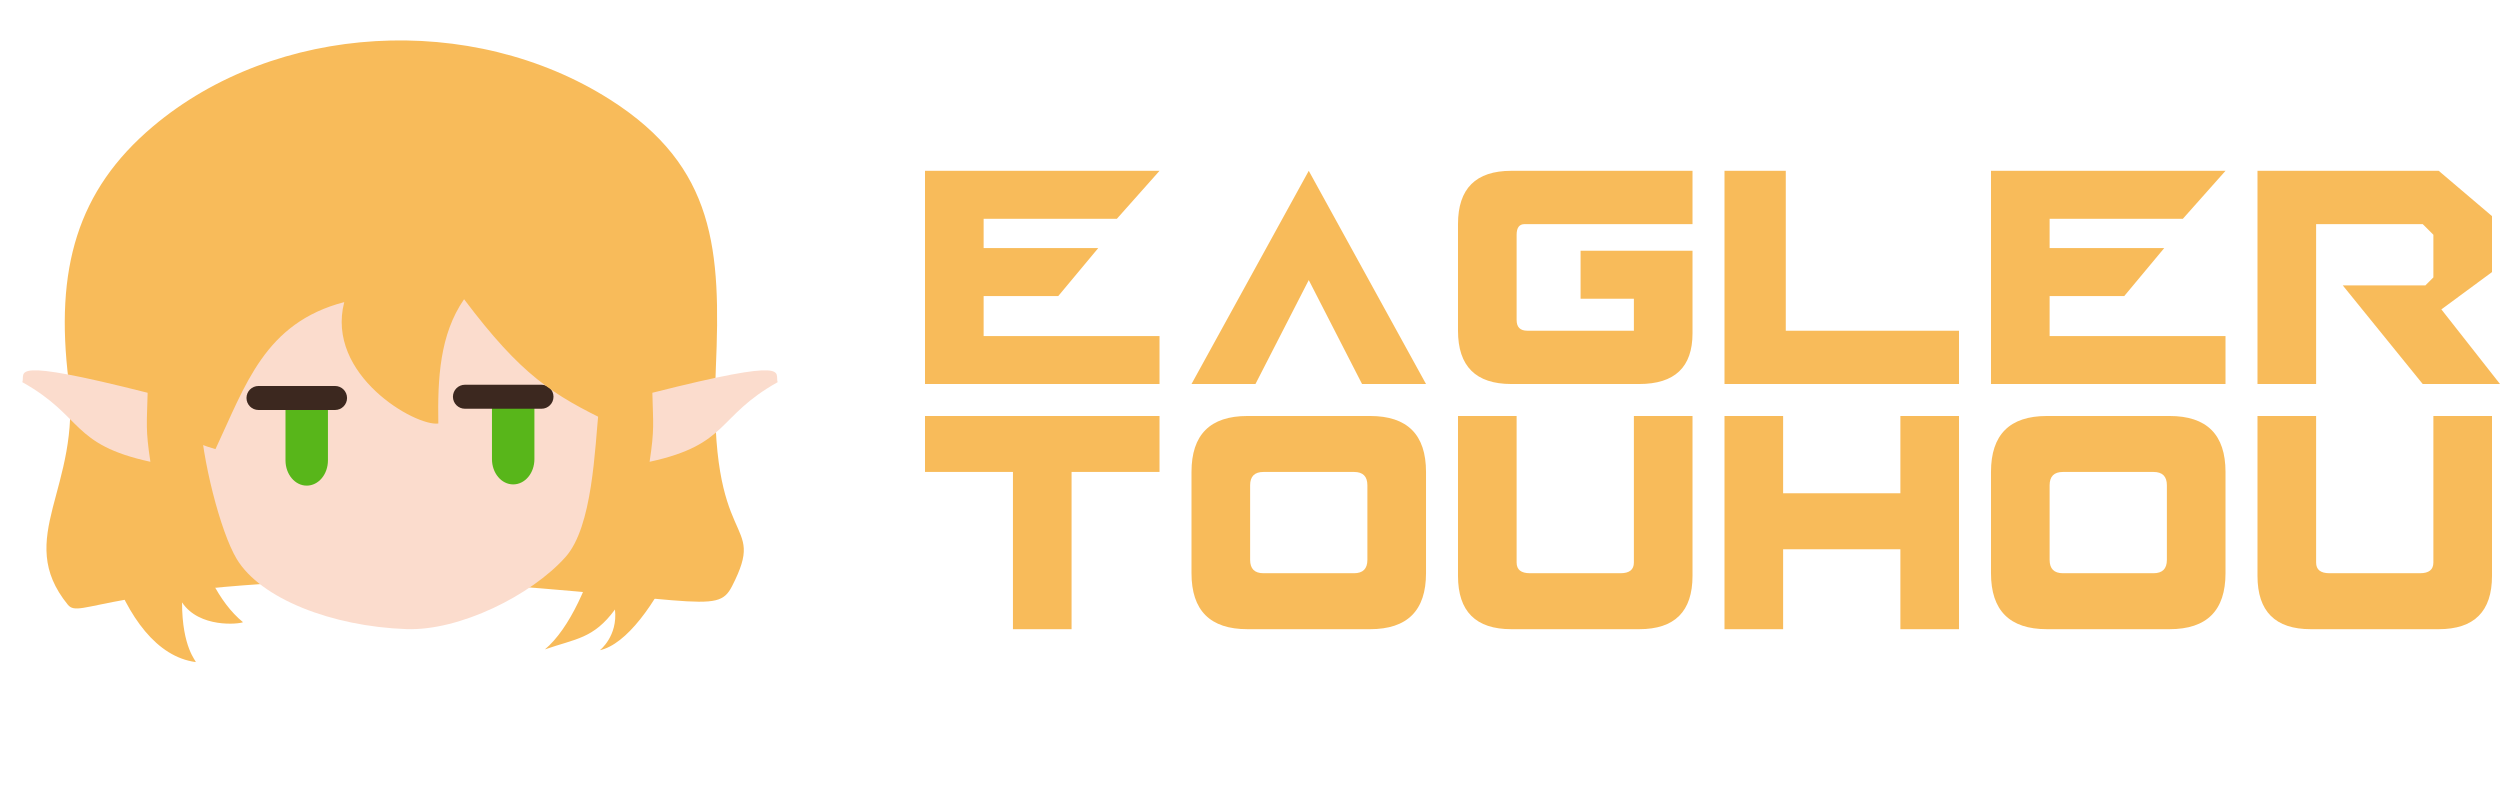
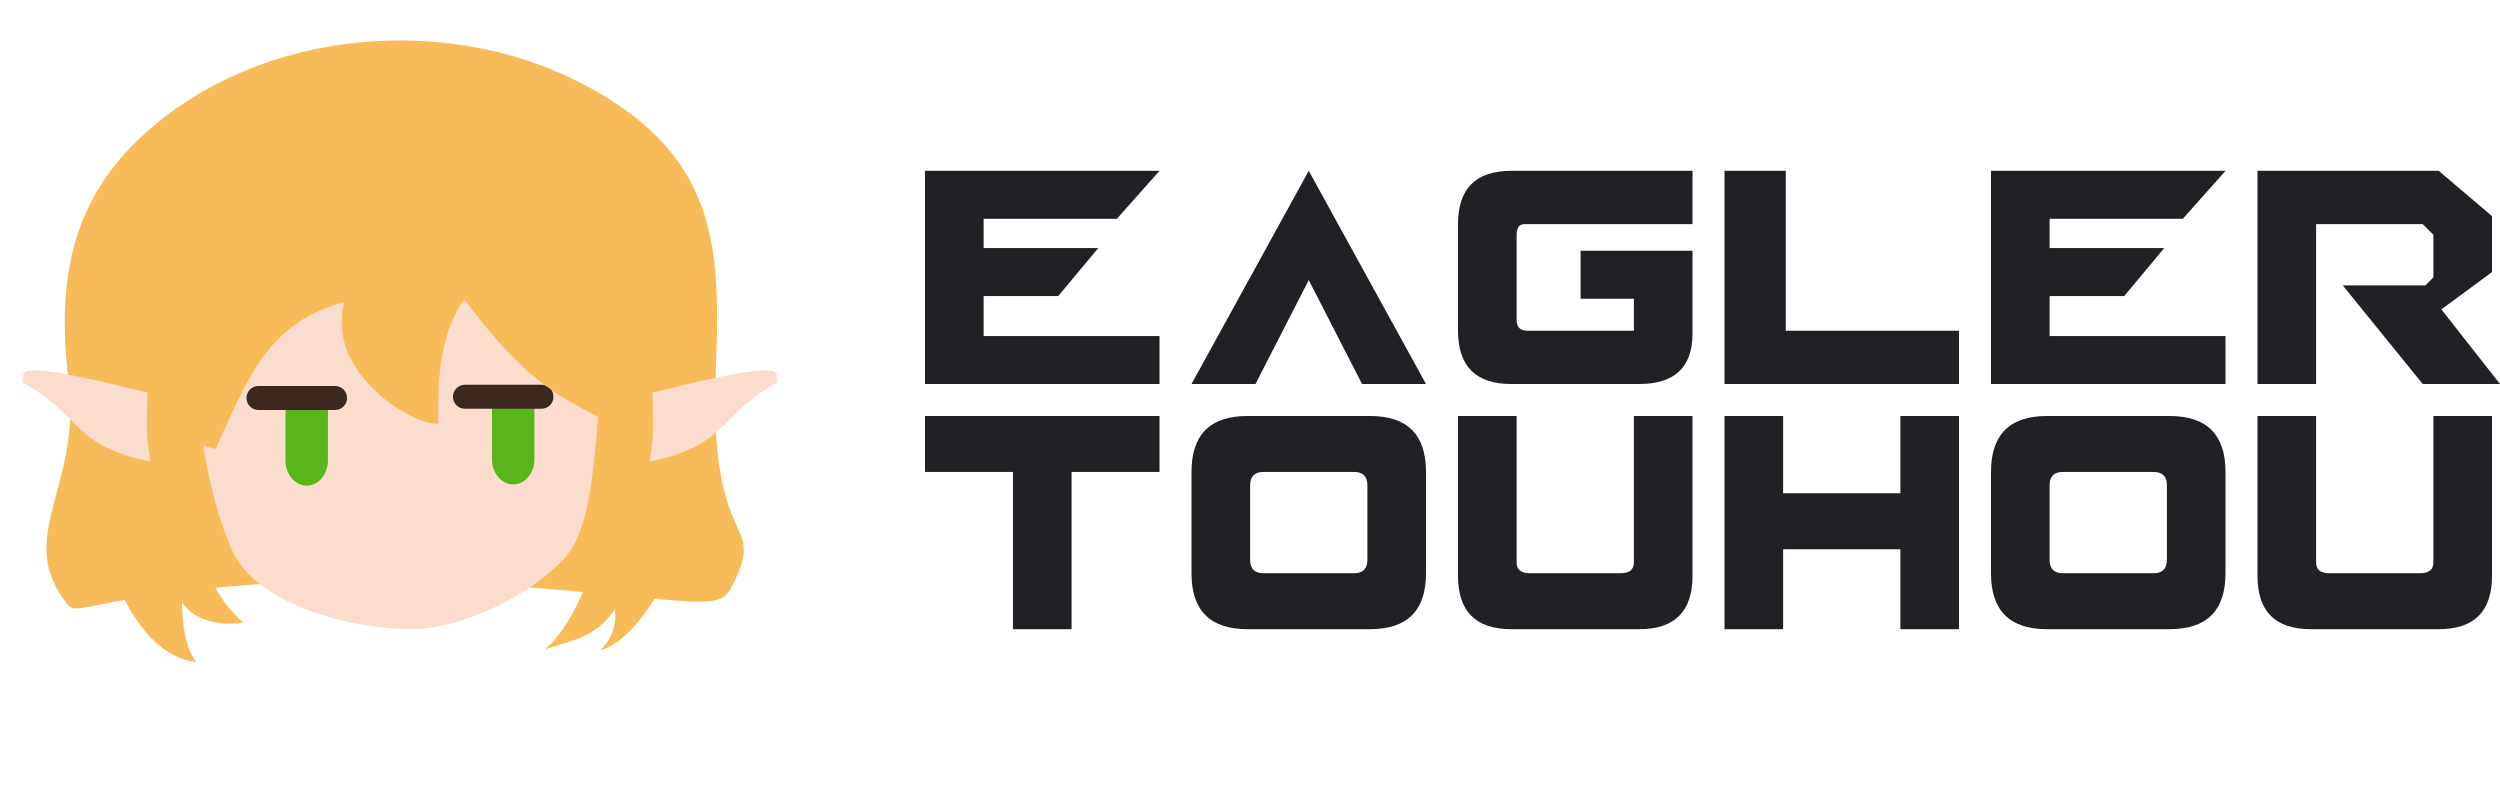
<svg xmlns="http://www.w3.org/2000/svg" xmlns:ns1="http://www.openswatchbook.org/uri/2009/osb" xmlns:xlink="http://www.w3.org/1999/xlink" viewBox="0 0 1000 320" width="1000" height="320" role="img" aria-label="EAGLER TOUHOU">
-   <style>.wordmark{fill:rgb(248 187 90)}@media(prefers-color-scheme:dark){.wordmark{fill:rgb(248 187 90)}}</style>
+   <style>.wordmark{fill:#202124}@media(prefers-color-scheme:dark){.wordmark{fill:#f0f0f2}}</style>
  <defs id="defs851">
    <linearGradient id="linearGradient6530">
      <stop style="stop-color:#71178b;stop-opacity:1" offset="0" id="stop6526" />
      <stop style="stop-color:#955a34;stop-opacity:1" offset="1" id="stop6528" />
    </linearGradient>
    <linearGradient ns1:paint="solid" id="linearGradient7231">
      <stop id="stop7229" offset="0" style="stop-color:#b3b3b3;stop-opacity:1;" />
    </linearGradient>
    <linearGradient gradientUnits="userSpaceOnUse" y2="251.62" x2="235.608" y1="228.803" x1="235.74" id="linearGradient6362" xlink:href="#linearGradient6530" />
    <linearGradient gradientUnits="userSpaceOnUse" y2="255.083" x2="235.264" y1="227.589" x1="235.264" id="linearGradient6364" xlink:href="#linearGradient6530" />
    <linearGradient gradientUnits="userSpaceOnUse" y2="252.929" x2="234.942" y1="231.561" x1="234.942" id="linearGradient6366" xlink:href="#linearGradient6530" />
  </defs>
  <g transform="translate(160 251.6751) scale(2.585389) translate(-80.00008 10.38758)">
    <g transform="translate(0,-155) scale(3.778598,3.778598) translate(-209.9903,-181.2388)">
      <path id="path2818" style="fill:#f8bb5a;fill-opacity:1;stroke-width:1;paint-order:normal" d="m 217.561,218.508 c -2.231,-2.742 0.572,-4.78 0.032,-9.166 -0.565,-4.585 0.353,-7.8 3.444,-10.409 5.03,-4.25 13.057,-4.72 18.744,-1.095 4.308,2.745 4.52,6.167 4.314,10.975 -0.33,7.704 2.156,6.017 0.664,8.934 -0.641,1.253 -1.377,0.395 -13.599,-0.307 -12.102,0.192 -13.082,1.702 -13.599,1.067 z" />
      <path data-face="" id="path2820" style="fill:#fbdccd;fill-opacity:1;stroke-width:1;paint-order:normal" d="m 239.308,210.419 c -0.171,1.723 -0.259,4.895 -1.369,6.137 -1.402,1.57 -4.338,3.03 -6.519,2.951 -3.063,-0.111 -5.966,-1.25 -6.942,-2.869 -0.674,-1.119 -1.436,-4.133 -1.498,-5.885 -0.066,-1.867 0.414,-3.805 0.885,-5.053 0.912,-2.416 4.234,-4.931 7.892,-4.873 3.657,0.056 5.732,1.932 6.632,3.946 0.959,1.664 1.038,4.003 0.924,5.642 z" />
      <g transform="translate(210.8628,223.5232)" id="g2832">
        <path id="path2824" d="m 15.611,-13.227 0,2.301 c 0,0.573 0.388,1.035 0.869,1.035 0.482,0 0.869,-0.461 0.869,-1.035 l 0,-2.301 z" style="fill:#58b61a;fill-opacity:1;stroke-width:1;paint-order:normal" />
        <rect ry="0.491" y="-13.971" x="14.014" height="0.983" width="4.117" id="rect2826" style="opacity:1;fill:#3c281f;fill-opacity:1;fill-rule:nonzero;stroke:none;stroke-width:1.588;stroke-linecap:round;stroke-linejoin:bevel;stroke-miterlimit:4;stroke-dasharray:none;stroke-opacity:1;paint-order:normal" />
        <path style="fill:#58b61a;fill-opacity:1;stroke-width:1;paint-order:normal" d="m 24.065,-13.277 0,2.301 c 0,0.573 0.388,1.035 0.869,1.035 0.482,0 0.869,-0.461 0.869,-1.035 l 0,-2.301 z" id="path2828" />
        <rect style="opacity:1;fill:#3c281f;fill-opacity:1;fill-rule:nonzero;stroke:none;stroke-width:1.588;stroke-linecap:round;stroke-linejoin:bevel;stroke-miterlimit:4;stroke-dasharray:none;stroke-opacity:1;paint-order:normal" id="rect2830" width="4.117" height="0.983" x="22.467" y="-14.022" ry="0.491" />
      </g>
      <path id="path2836" d="m 231.166,197.495 c -6.862,0.004 -12.505,5.411 -12.8,12.267 6e-5,4.9e-4 -6e-5,9.2e-4 0,0.002 -0.281,4.616 1.252,10.669 4.432,11.093 0.031,-0.041 -0.561,-0.582 -0.56,-2.444 0.705,1.062 2.34,0.889 2.496,0.811 -2.008,-1.647 -2.687,-5.827 -2.689,-8.909 -2.4e-4,-5.037 4.083,-9.12 9.12,-9.12 5.037,2e-5 9.12,4.083 9.12,9.12 -0.004,2.679 -1.143,8.293 -3.189,10.023 1.263,-0.442 1.988,-0.434 2.868,-1.633 0.122,1.092 -0.618,1.666 -0.618,1.666 2.145,-0.471 4.794,-6.486 4.639,-10.056 6e-5,-7.08 -5.74,-12.82 -12.82,-12.82 z" style="fill:#f8bb5a;fill-opacity:1;stroke:none;stroke-width:1.323;stroke-linecap:round;stroke-linejoin:miter;stroke-miterlimit:4;stroke-dasharray:none;stroke-opacity:1;paint-order:stroke fill markers" />
      <path d="m 223.608,212.138 c -6.739,-1.956 -3.874,-8.608 0.845,-12.949 3.646,-3.694 9.466,-4.106 13.587,-0.952 4.647,3.556 6.821,8.192 1.732,12.816 -2.354,-1.136 -3.632,-1.926 -5.986,-5.053 -0.997,1.443 -1.086,3.242 -1.055,5.089 -0.927,0.127 -4.621,-1.982 -3.852,-4.971 -3.262,0.849 -4.043,3.406 -5.272,6.019 z" style="fill:#f8bb5a;fill-opacity:1;stroke-width:1;paint-order:normal" id="path2838" />
      <path data-face="" id="path2849" d="m 241.495,209.83 c 5.842,-1.477 4.994,-0.824 5.13,-0.433 -2.51,1.403 -1.971,2.548 -5.243,3.259 0.204,-1.344 0.143,-1.551 0.113,-2.826 z" style="fill:#fbdccd;fill-opacity:1;fill-rule:evenodd;stroke:none;stroke-width:0.265px;stroke-linecap:butt;stroke-linejoin:miter;stroke-opacity:1" />
      <path data-face="" style="fill:#fbdccd;fill-opacity:1;fill-rule:evenodd;stroke:none;stroke-width:0.265px;stroke-linecap:butt;stroke-linejoin:miter;stroke-opacity:1" d="m 220.829,209.83 c -5.842,-1.477 -4.994,-0.824 -5.13,-0.433 2.51,1.403 1.971,2.548 5.243,3.259 -0.204,-1.344 -0.143,-1.551 -0.113,-2.826 z" id="path2896" />
    </g>
  </g>
  <svg class="wordmark" x="370" y="68.325" width="630" height="183.35" viewBox="0 0 591 172">
    <g transform="translate(0 0)">
      <path fill-rule="evenodd" transform="translate(0 0)" d="M0 0H88L72 18H22V29H65L50 47H22V62H88V80H0Z" />
      <path fill-rule="evenodd" transform="translate(100 0)" d="M0 80L44 0L88 80H64L44 41L24 80Z" />
      <path fill-rule="evenodd" transform="translate(200 0)" d="M20 0H88V20H25Q22 20 22 24V56Q22 60 26 60H66V48H46V30H88V61Q88 80 68 80H20Q0 80 0 60V20Q0 0 20 0Z" />
      <path fill-rule="evenodd" transform="translate(300 0)" d="M0 0H23V60H88V80H0Z" />
      <path fill-rule="evenodd" transform="translate(400 0)" d="M0 0H88L72 18H22V29H65L50 47H22V62H88V80H0Z" />
      <path fill-rule="evenodd" transform="translate(500 0)" d="M0 0H68L88 17V38L69 52L91 80H62L32 43H63L66 40V24L62 20H22V80H0Z" />
    </g>
    <g transform="translate(0 92)">
      <path fill-rule="evenodd" transform="translate(0 0)" d="M0 0H88V21H55V80H33V21H0Z" />
      <path fill-rule="evenodd" transform="translate(100 0)" d="M21 0H67Q88 0 88 21V59Q88 80 67 80H21Q0 80 0 59V21Q0 0 21 0ZM27 21Q22 21 22 26V54Q22 59 27 59H61Q66 59 66 54V26Q66 21 61 21Z" />
      <path fill-rule="evenodd" transform="translate(200 0)" d="M0 0H22V55Q22 59 27 59H61Q66 59 66 55V0H88V60Q88 80 68 80H20Q0 80 0 60Z" />
      <path fill-rule="evenodd" transform="translate(300 0)" d="M0 0H22V29H66V0H88V80H66V50H22V80H0Z" />
      <path fill-rule="evenodd" transform="translate(400 0)" d="M21 0H67Q88 0 88 21V59Q88 80 67 80H21Q0 80 0 59V21Q0 0 21 0ZM27 21Q22 21 22 26V54Q22 59 27 59H61Q66 59 66 54V26Q66 21 61 21Z" />
      <path fill-rule="evenodd" transform="translate(500 0)" d="M0 0H22V55Q22 59 27 59H61Q66 59 66 55V0H88V60Q88 80 68 80H20Q0 80 0 60Z" />
    </g>
  </svg>
</svg>
